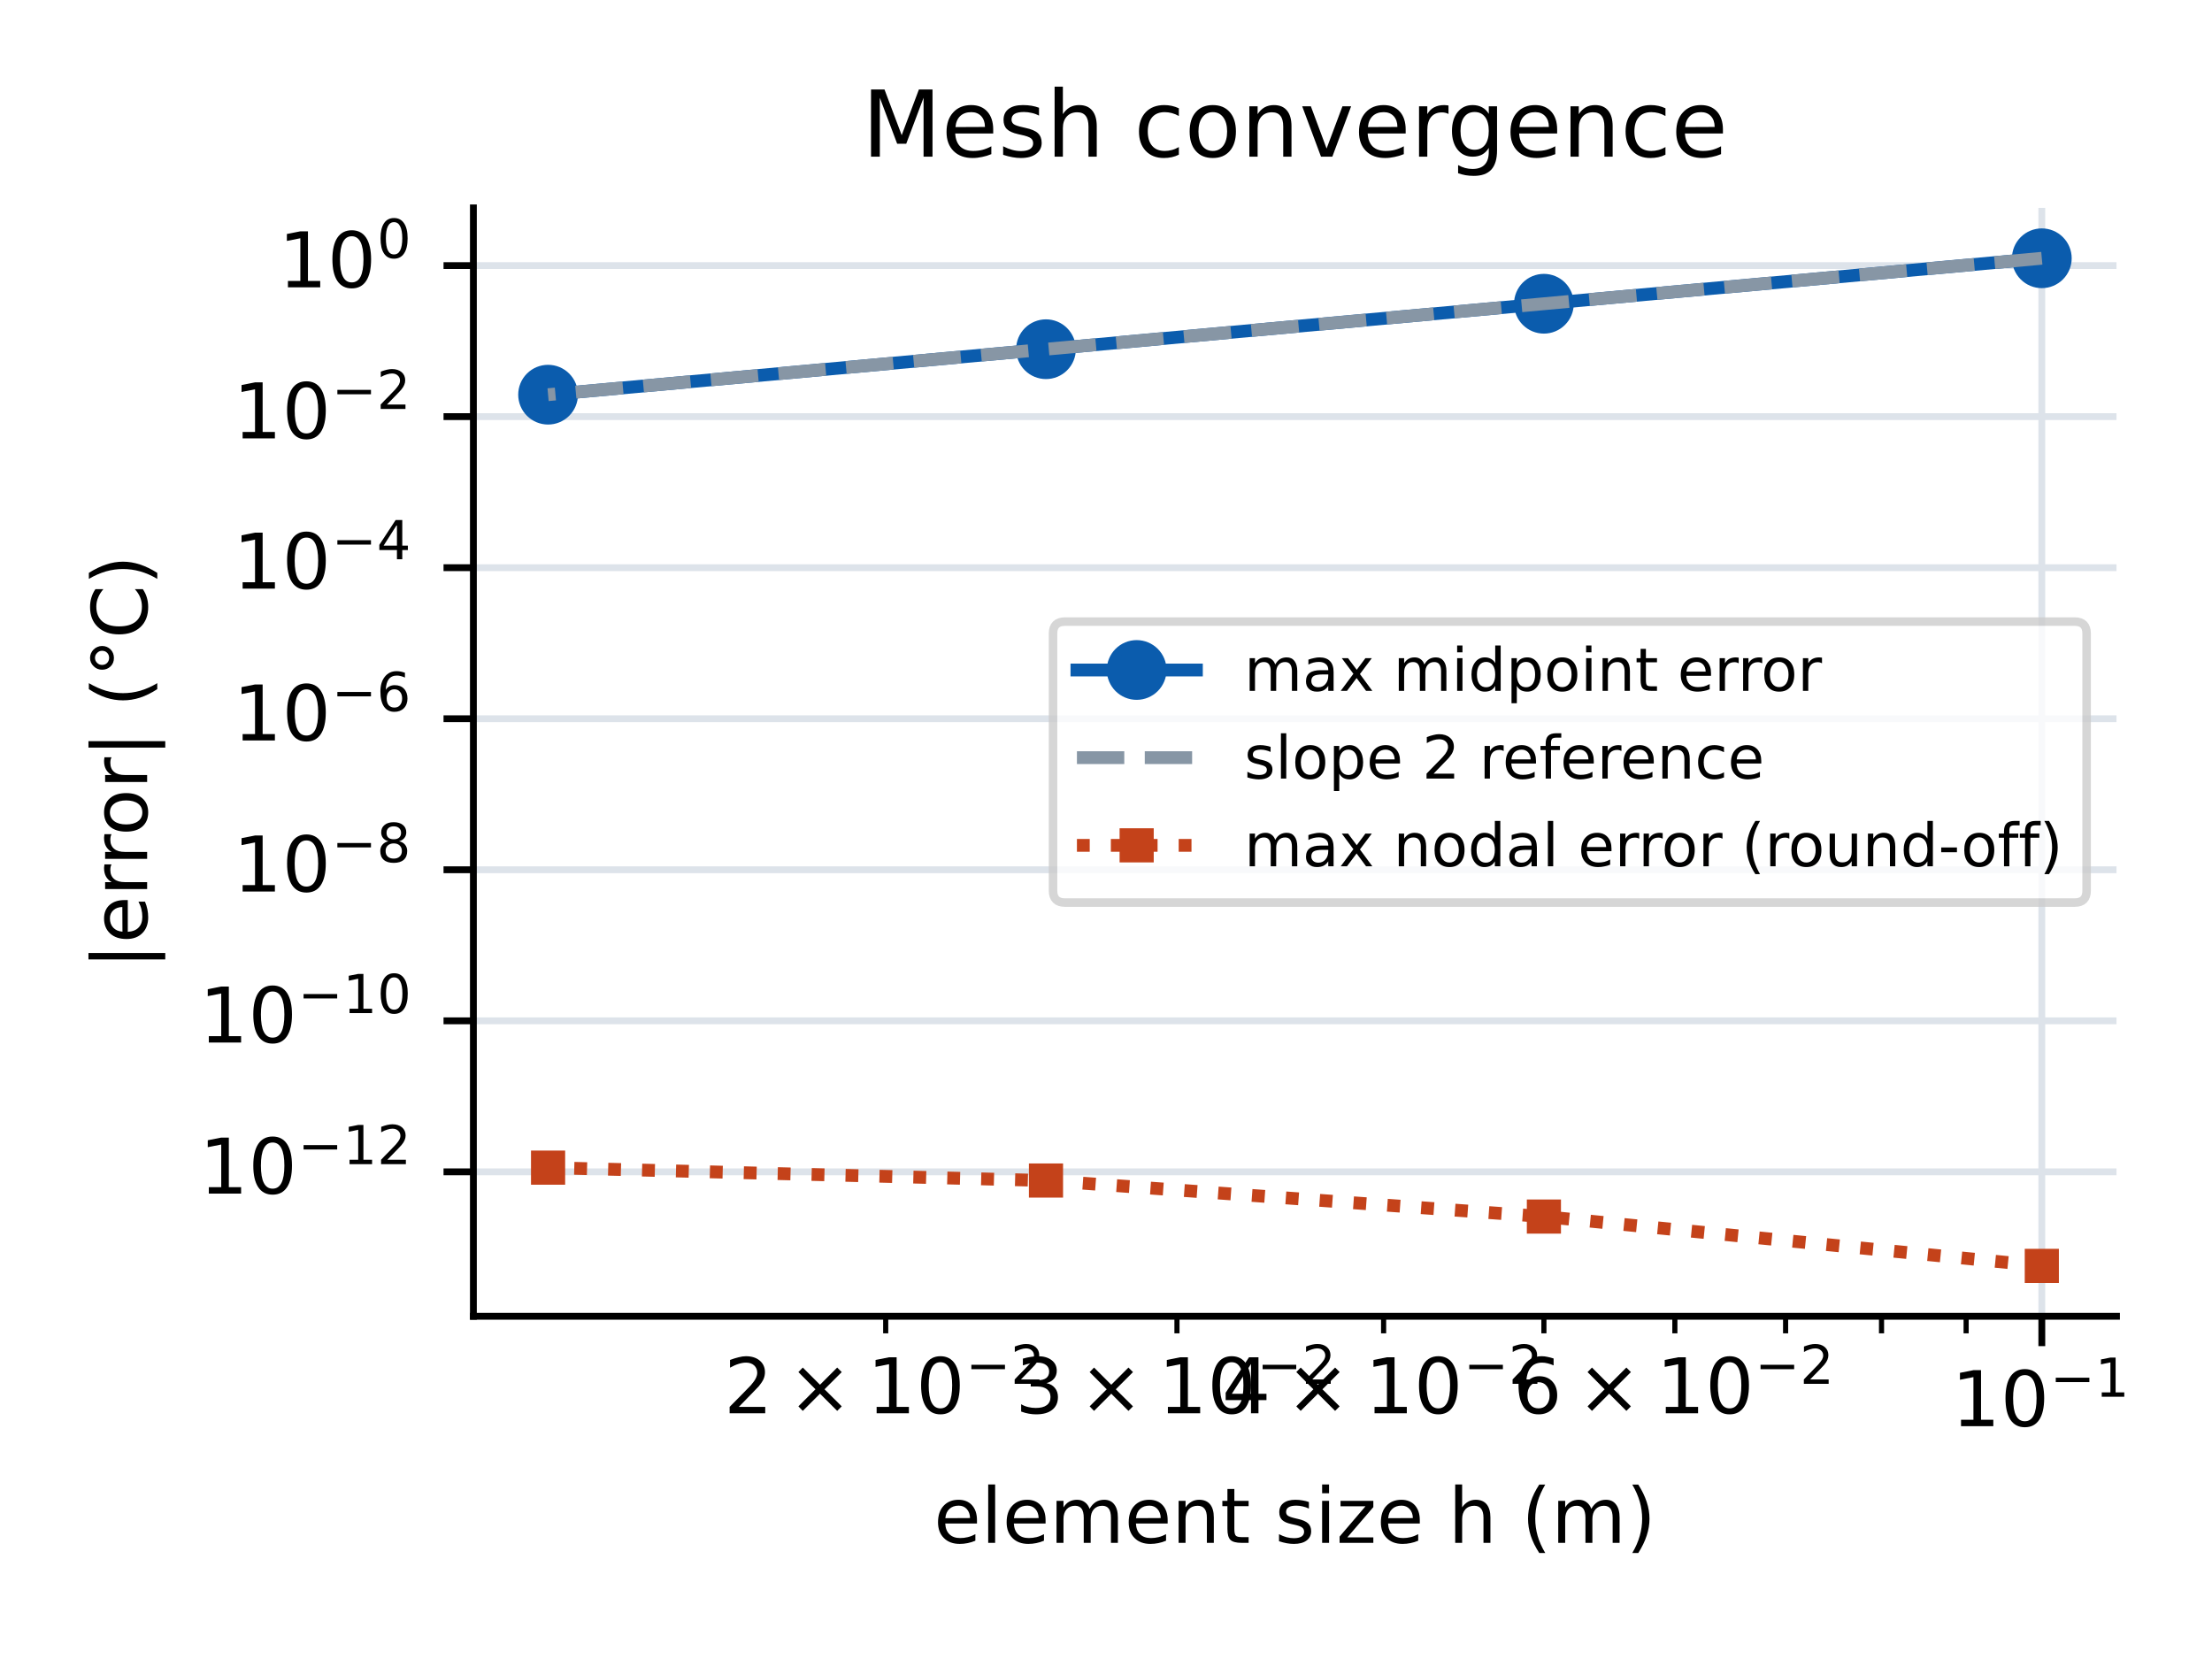
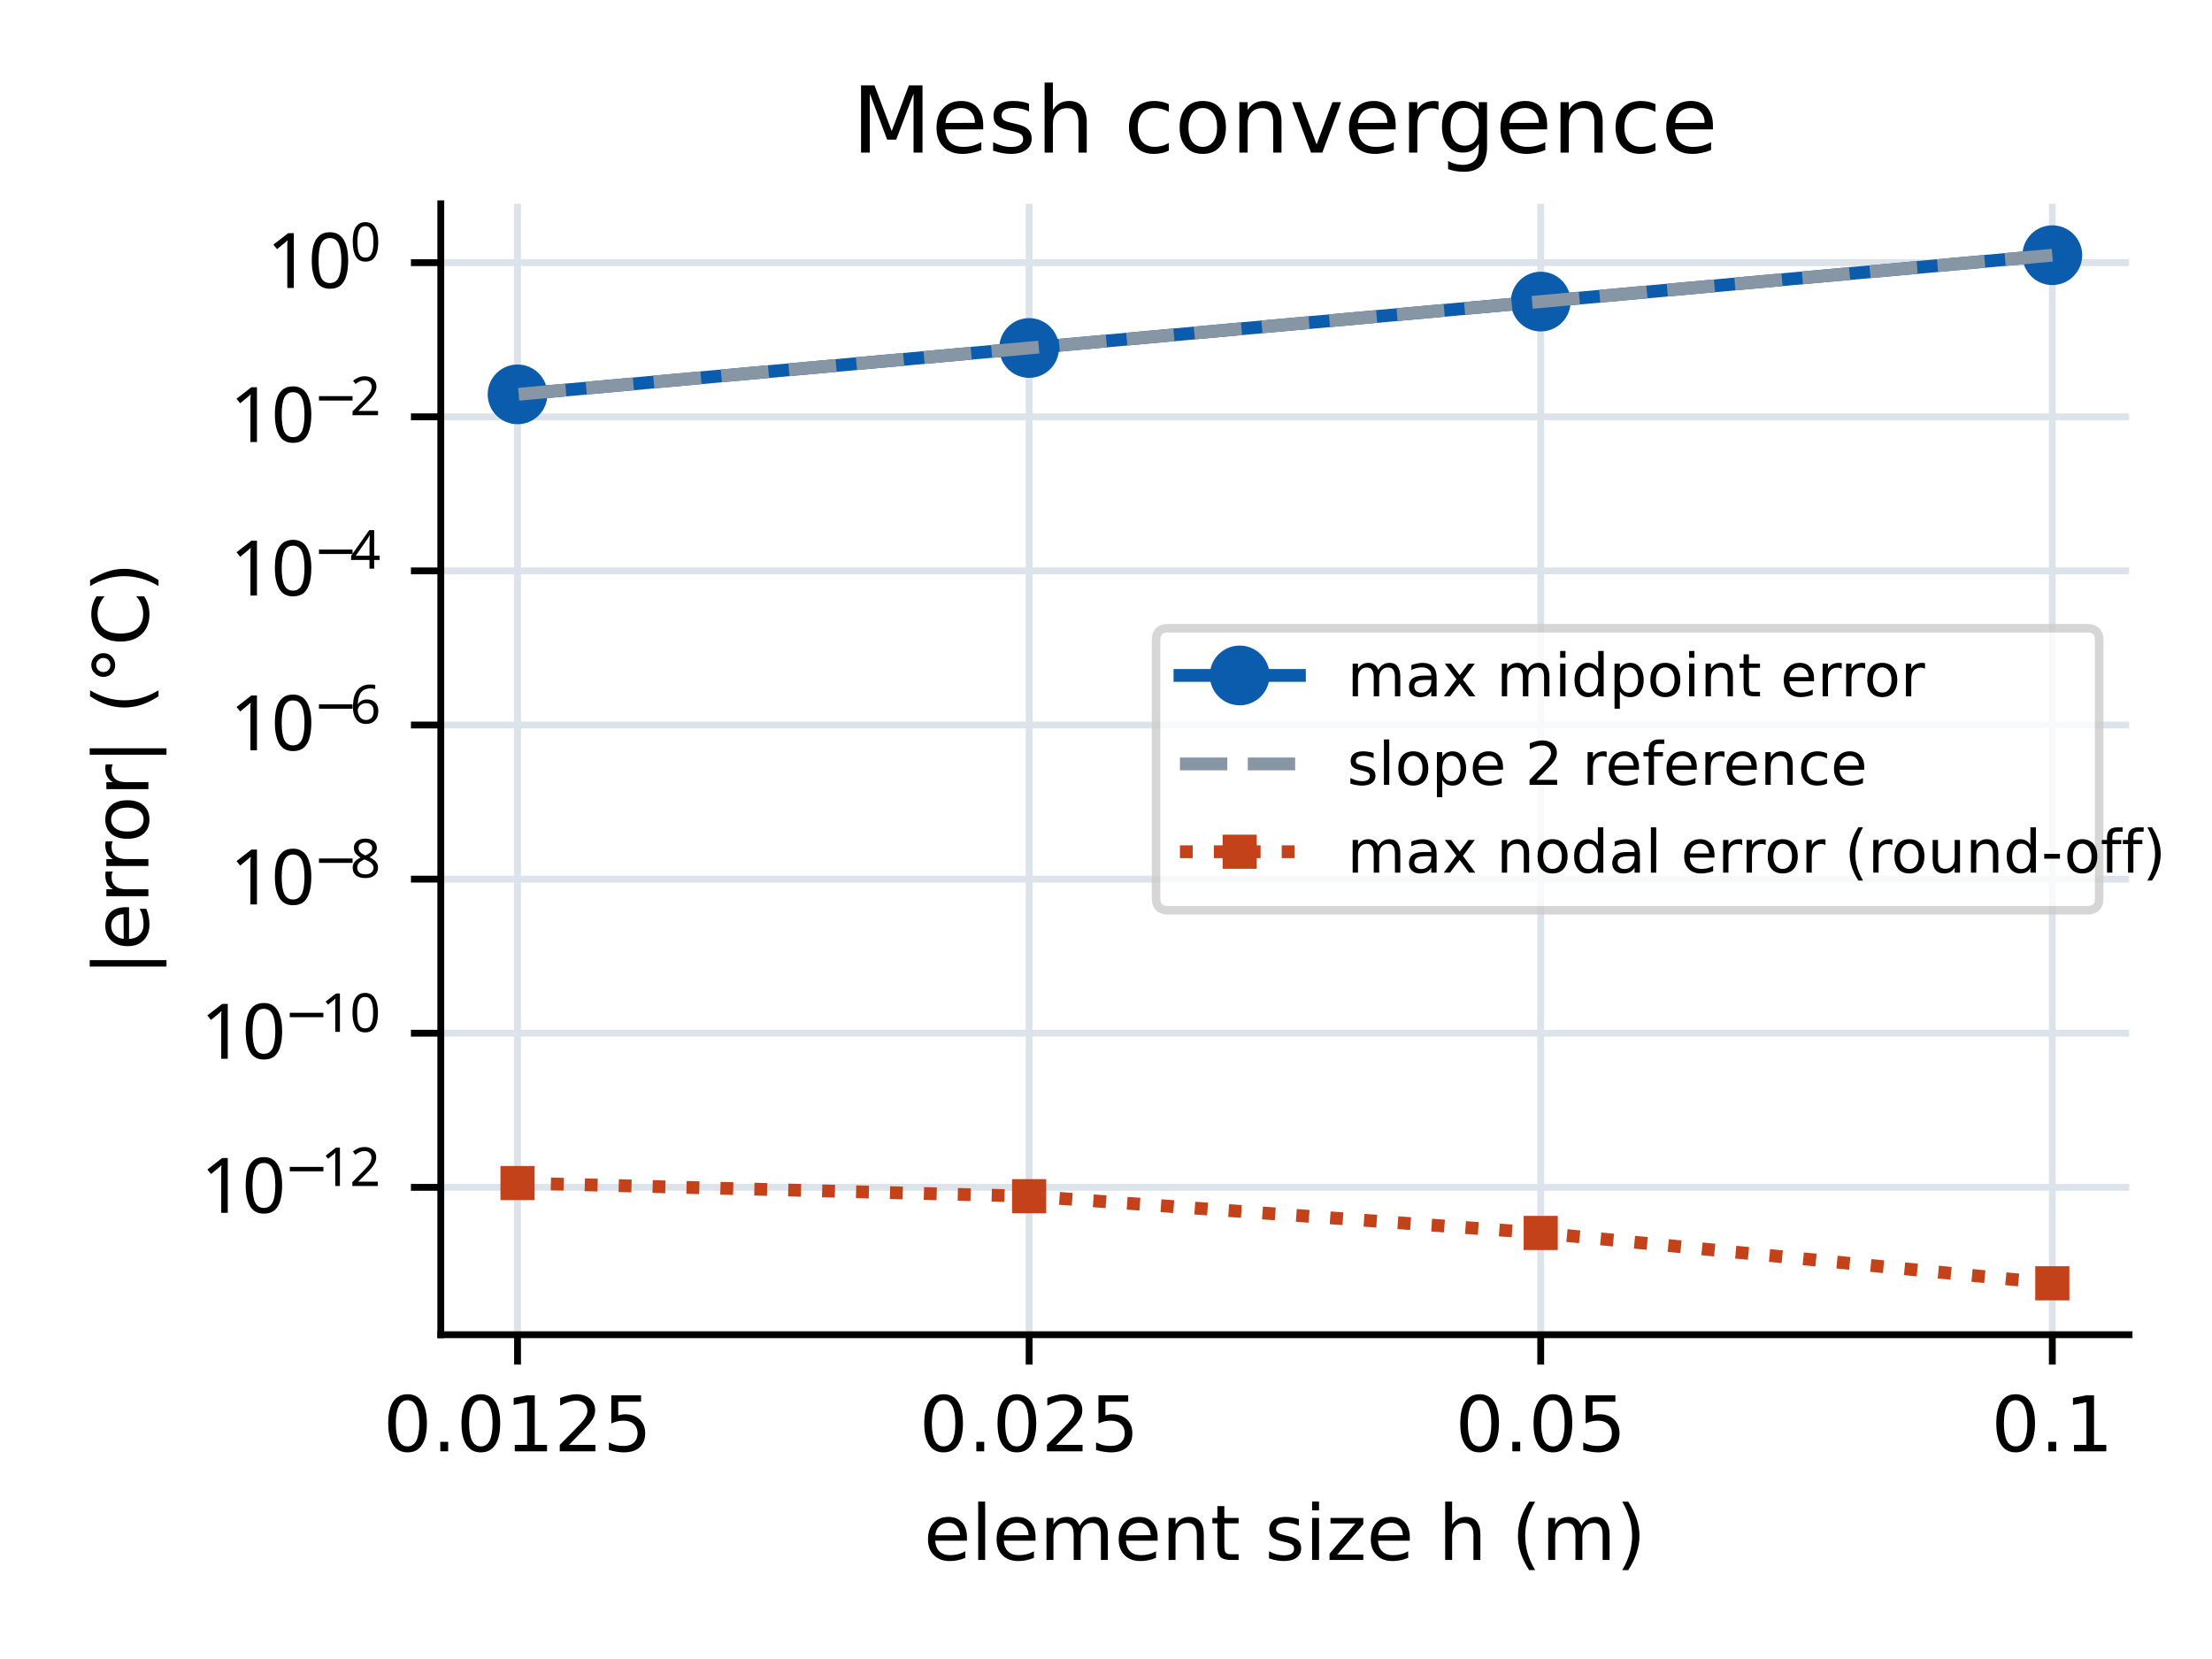
<svg xmlns="http://www.w3.org/2000/svg" xmlns:xlink="http://www.w3.org/1999/xlink" width="259.2pt" height="194.4pt" viewBox="0 0 259.2 194.4" version="1.1">
  <defs>
    <style type="text/css">*{stroke-linejoin: round; stroke-linecap: butt}</style>
  </defs>
  <g id="figure_1">
    <g id="patch_1">
      <path d="M 0 194.4  L 259.2 194.4  L 259.2 0  L 0 0  z " style="fill: #ffffff" />
    </g>
    <g id="axes_1">
      <g id="patch_2">
-         <path d="M 55.472 154.24  L 248.009 154.24  L 248.009 24.36  L 55.472 24.36  z " style="fill: #ffffff" />
+         <path d="M 51.653 156.4  L 249.48 156.4  L 249.48 23.88  L 51.653 23.88  z " style="fill: #ffffff" />
      </g>
      <g id="matplotlib.axis_1">
        <g id="xtick_1">
          <g id="line2d_1">
-             <path d="M 239.258 154.24  L 239.258 24.36  " clip-path="url(#p84a71dc682)" style="fill: none; stroke: #dde3ea; stroke-width: 0.8; stroke-linecap: square" />
+             <path d="M 240.488 156.4  L 240.488 23.88  " clip-path="url(#p9ff2c8d407)" style="fill: none; stroke: #dde3ea; stroke-width: 0.8; stroke-linecap: square" />
          </g>
          <g id="line2d_2">
            <defs>
-               <path id="m597543efb2" d="M 0 0  L 0 3.5  " style="stroke: #000000; stroke-width: 0.8" />
+               <path id="mfd0946e879" d="M 0 0  L 0 3.5  " style="stroke: #000000; stroke-width: 0.8" />
            </defs>
            <g>
-               <use xlink:href="#m597543efb2" x="239.258" y="154.24" style="stroke: #000000; stroke-width: 0.8" />
+               <use xlink:href="#mfd0946e879" x="240.488" y="156.4" style="stroke: #000000; stroke-width: 0.8" />
            </g>
          </g>
          <g id="text_1">
-             <g transform="translate(228.6826 168.0786)">
-               <text>
-                 <tspan x="0" y="-0.961" style="font-size: 9px; font-family: 'DejaVu Sans'">1</tspan>
-                 <tspan x="5.726" y="-0.961" style="font-size: 9px; font-family: 'DejaVu Sans'">0</tspan>
-                 <tspan x="11.538" y="-4.406" style="font-size: 6.3px; font-family: 'DejaVu Sans'">−</tspan>
-                 <tspan x="16.817" y="-4.406" style="font-size: 6.3px; font-family: 'DejaVu Sans'">1</tspan>
-               </text>
-             </g>
+             <text style="font-size: 9px; font-family: 'Segoe UI', 'DejaVu Sans'; text-anchor: middle" x="240.488" y="170.063" transform="rotate(-0 240.4879 170.0628)">0.1</text>
          </g>
        </g>
        <g id="xtick_2">
          <g id="line2d_3">
-             <defs>
-               <path id="m06ce0b3e14" d="M 0 0  L 0 2  " style="stroke: #000000; stroke-width: 0.6" />
-             </defs>
-             <g>
-               <use xlink:href="#m06ce0b3e14" x="103.785" y="154.24" style="stroke: #000000; stroke-width: 0.6" />
+             <path d="M 180.54 156.4  L 180.54 23.88  " clip-path="url(#p9ff2c8d407)" style="fill: none; stroke: #dde3ea; stroke-width: 0.8; stroke-linecap: square" />
+           </g>
+           <g id="line2d_4">
+             <g>
+               <use xlink:href="#mfd0946e879" x="180.54" y="156.4" style="stroke: #000000; stroke-width: 0.8" />
            </g>
          </g>
          <g id="text_2">
-             <g transform="translate(84.84018 166.4786)">
-               <text>
-                 <tspan x="0" y="-0.873" style="font-size: 9px; font-family: 'DejaVu Sans'">2</tspan>
-                 <tspan x="7.479" y="-0.873" style="font-size: 9px; font-family: 'DejaVu Sans'">×</tspan>
-                 <tspan x="16.774" y="-0.873" style="font-size: 9px; font-family: 'DejaVu Sans'">1</tspan>
-                 <tspan x="22.5" y="-0.873" style="font-size: 9px; font-family: 'DejaVu Sans'">0</tspan>
-                 <tspan x="28.312" y="-4.319" style="font-size: 6.3px; font-family: 'DejaVu Sans'">−</tspan>
-                 <tspan x="33.591" y="-4.319" style="font-size: 6.3px; font-family: 'DejaVu Sans'">2</tspan>
-               </text>
-             </g>
+             <text style="font-size: 9px; font-family: 'Segoe UI', 'DejaVu Sans'; text-anchor: middle" x="180.54" y="170.063" transform="rotate(-0 180.5403 170.0628)">0.05</text>
          </g>
        </g>
        <g id="xtick_3">
-           <g id="line2d_4">
-             <g>
-               <use xlink:href="#m06ce0b3e14" x="137.915" y="154.24" style="stroke: #000000; stroke-width: 0.6" />
+           <g id="line2d_5">
+             <path d="M 120.593 156.4  L 120.593 23.88  " clip-path="url(#p9ff2c8d407)" style="fill: none; stroke: #dde3ea; stroke-width: 0.8; stroke-linecap: square" />
+           </g>
+           <g id="line2d_6">
+             <g>
+               <use xlink:href="#mfd0946e879" x="120.593" y="156.4" style="stroke: #000000; stroke-width: 0.8" />
            </g>
          </g>
          <g id="text_3">
-             <g transform="translate(118.9697 166.4786)">
-               <text>
-                 <tspan x="0" y="-0.873" style="font-size: 9px; font-family: 'DejaVu Sans'">3</tspan>
-                 <tspan x="7.479" y="-0.873" style="font-size: 9px; font-family: 'DejaVu Sans'">×</tspan>
-                 <tspan x="16.774" y="-0.873" style="font-size: 9px; font-family: 'DejaVu Sans'">1</tspan>
-                 <tspan x="22.5" y="-0.873" style="font-size: 9px; font-family: 'DejaVu Sans'">0</tspan>
-                 <tspan x="28.312" y="-4.319" style="font-size: 6.3px; font-family: 'DejaVu Sans'">−</tspan>
-                 <tspan x="33.591" y="-4.319" style="font-size: 6.3px; font-family: 'DejaVu Sans'">2</tspan>
-               </text>
-             </g>
+             <text style="font-size: 9px; font-family: 'Segoe UI', 'DejaVu Sans'; text-anchor: middle" x="120.593" y="170.063" transform="rotate(-0 120.5927 170.0628)">0.025</text>
          </g>
        </g>
        <g id="xtick_4">
-           <g id="line2d_5">
-             <g>
-               <use xlink:href="#m06ce0b3e14" x="162.13" y="154.24" style="stroke: #000000; stroke-width: 0.6" />
+           <g id="line2d_7">
+             <path d="M 60.645 156.4  L 60.645 23.88  " clip-path="url(#p9ff2c8d407)" style="fill: none; stroke: #dde3ea; stroke-width: 0.8; stroke-linecap: square" />
+           </g>
+           <g id="line2d_8">
+             <g>
+               <use xlink:href="#mfd0946e879" x="60.645" y="156.4" style="stroke: #000000; stroke-width: 0.8" />
            </g>
          </g>
          <g id="text_4">
-             <g transform="translate(143.185 166.4786)">
-               <text>
-                 <tspan x="0" y="-0.873" style="font-size: 9px; font-family: 'DejaVu Sans'">4</tspan>
-                 <tspan x="7.479" y="-0.873" style="font-size: 9px; font-family: 'DejaVu Sans'">×</tspan>
-                 <tspan x="16.774" y="-0.873" style="font-size: 9px; font-family: 'DejaVu Sans'">1</tspan>
-                 <tspan x="22.5" y="-0.873" style="font-size: 9px; font-family: 'DejaVu Sans'">0</tspan>
-                 <tspan x="28.312" y="-4.319" style="font-size: 6.3px; font-family: 'DejaVu Sans'">−</tspan>
-                 <tspan x="33.591" y="-4.319" style="font-size: 6.3px; font-family: 'DejaVu Sans'">2</tspan>
-               </text>
-             </g>
-           </g>
-         </g>
-         <g id="xtick_5">
-           <g id="line2d_6">
-             <g>
-               <use xlink:href="#m06ce0b3e14" x="180.913" y="154.24" style="stroke: #000000; stroke-width: 0.6" />
-             </g>
-           </g>
-         </g>
-         <g id="xtick_6">
-           <g id="line2d_7">
-             <g>
-               <use xlink:href="#m06ce0b3e14" x="196.259" y="154.24" style="stroke: #000000; stroke-width: 0.6" />
-             </g>
-           </g>
-           <g id="text_5">
-             <g transform="translate(177.3145 166.4786)">
-               <text>
-                 <tspan x="0" y="-0.873" style="font-size: 9px; font-family: 'DejaVu Sans'">6</tspan>
-                 <tspan x="7.479" y="-0.873" style="font-size: 9px; font-family: 'DejaVu Sans'">×</tspan>
-                 <tspan x="16.774" y="-0.873" style="font-size: 9px; font-family: 'DejaVu Sans'">1</tspan>
-                 <tspan x="22.5" y="-0.873" style="font-size: 9px; font-family: 'DejaVu Sans'">0</tspan>
-                 <tspan x="28.312" y="-4.319" style="font-size: 6.3px; font-family: 'DejaVu Sans'">−</tspan>
-                 <tspan x="33.591" y="-4.319" style="font-size: 6.3px; font-family: 'DejaVu Sans'">2</tspan>
-               </text>
-             </g>
-           </g>
-         </g>
-         <g id="xtick_7">
-           <g id="line2d_8">
-             <g>
-               <use xlink:href="#m06ce0b3e14" x="209.235" y="154.24" style="stroke: #000000; stroke-width: 0.6" />
-             </g>
-           </g>
-         </g>
-         <g id="xtick_8">
-           <g id="line2d_9">
-             <g>
-               <use xlink:href="#m06ce0b3e14" x="220.475" y="154.24" style="stroke: #000000; stroke-width: 0.6" />
-             </g>
-           </g>
-         </g>
-         <g id="xtick_9">
-           <g id="line2d_10">
-             <g>
-               <use xlink:href="#m06ce0b3e14" x="230.389" y="154.24" style="stroke: #000000; stroke-width: 0.6" />
-             </g>
-           </g>
-         </g>
-         <g id="text_6">
-           <text style="font-size: 9px; font-family: 'DejaVu Sans', 'Bitstream Vera Sans', 'Computer Modern Sans Serif', 'Lucida Grande', 'Verdana', 'Geneva', 'Lucid', 'Arial', 'Helvetica', 'Avant Garde', sans-serif; text-anchor: middle" x="151.74" y="180.789" transform="rotate(-0 151.7404 180.7889)">element size h (m)</text>
+             <text style="font-size: 9px; font-family: 'Segoe UI', 'DejaVu Sans'; text-anchor: middle" x="60.645" y="170.063" transform="rotate(-0 60.64507 170.0628)">0.0125</text>
+           </g>
+         </g>
+         <g id="text_5">
+           <text style="font-size: 9px; font-family: 'Segoe UI', 'DejaVu Sans'; text-anchor: middle" x="150.566" y="182.796" transform="rotate(-0 150.5665 182.7956)">element size h (m)</text>
        </g>
      </g>
      <g id="matplotlib.axis_2">
        <g id="ytick_1">
+           <g id="line2d_9">
+             <path d="M 51.653 139.132  L 249.48 139.132  " clip-path="url(#p9ff2c8d407)" style="fill: none; stroke: #dde3ea; stroke-width: 0.8; stroke-linecap: square" />
+           </g>
+           <g id="line2d_10">
+             <defs>
+               <path id="m1fc85851db" d="M 0 0  L -3.5 0  " style="stroke: #000000; stroke-width: 0.8" />
+             </defs>
+             <g>
+               <use xlink:href="#m1fc85851db" x="51.653" y="139.132" style="stroke: #000000; stroke-width: 0.8" />
+             </g>
+           </g>
+           <g id="text_6">
+             <g transform="translate(23.50294 142.4632)">
+               <text>
+                 <tspan x="0" y="-0.344" style="font-size: 9px; font-family: 'Segoe UI'">1</tspan>
+                 <tspan x="4.852" y="-0.344" style="font-size: 9px; font-family: 'Segoe UI'">0</tspan>
+                 <tspan x="9.782" y="-3.494" style="font-size: 6.3px; font-family: 'Segoe UI'">−</tspan>
+                 <tspan x="14.092" y="-3.494" style="font-size: 6.3px; font-family: 'Segoe UI'">1</tspan>
+                 <tspan x="17.488" y="-3.494" style="font-size: 6.3px; font-family: 'Segoe UI'">2</tspan>
+               </text>
+             </g>
+           </g>
+         </g>
+         <g id="ytick_2">
          <g id="line2d_11">
-             <path d="M 55.472 137.316  L 248.009 137.316  " clip-path="url(#p84a71dc682)" style="fill: none; stroke: #dde3ea; stroke-width: 0.8; stroke-linecap: square" />
+             <path d="M 51.653 121.073  L 249.48 121.073  " clip-path="url(#p9ff2c8d407)" style="fill: none; stroke: #dde3ea; stroke-width: 0.8; stroke-linecap: square" />
          </g>
          <g id="line2d_12">
-             <defs>
-               <path id="m8e0aaba365" d="M 0 0  L -3.5 0  " style="stroke: #000000; stroke-width: 0.8" />
-             </defs>
-             <g>
-               <use xlink:href="#m8e0aaba365" x="55.472" y="137.316" style="stroke: #000000; stroke-width: 0.8" />
+             <g>
+               <use xlink:href="#m1fc85851db" x="51.653" y="121.073" style="stroke: #000000; stroke-width: 0.8" />
            </g>
          </g>
          <g id="text_7">
-             <g transform="translate(23.36151 140.7351)">
-               <text>
-                 <tspan x="0" y="-0.873" style="font-size: 9px; font-family: 'DejaVu Sans'">1</tspan>
-                 <tspan x="5.726" y="-0.873" style="font-size: 9px; font-family: 'DejaVu Sans'">0</tspan>
-                 <tspan x="11.538" y="-4.319" style="font-size: 6.3px; font-family: 'DejaVu Sans'">−</tspan>
-                 <tspan x="16.817" y="-4.319" style="font-size: 6.3px; font-family: 'DejaVu Sans'">1</tspan>
-                 <tspan x="20.825" y="-4.319" style="font-size: 6.3px; font-family: 'DejaVu Sans'">2</tspan>
-               </text>
-             </g>
-           </g>
-         </g>
-         <g id="ytick_2">
+             <g transform="translate(23.50294 124.4044)">
+               <text>
+                 <tspan x="0" y="-0.344" style="font-size: 9px; font-family: 'Segoe UI'">1</tspan>
+                 <tspan x="4.852" y="-0.344" style="font-size: 9px; font-family: 'Segoe UI'">0</tspan>
+                 <tspan x="9.782" y="-3.494" style="font-size: 6.3px; font-family: 'Segoe UI'">−</tspan>
+                 <tspan x="14.092" y="-3.494" style="font-size: 6.3px; font-family: 'Segoe UI'">1</tspan>
+                 <tspan x="17.488" y="-3.494" style="font-size: 6.3px; font-family: 'Segoe UI'">0</tspan>
+               </text>
+             </g>
+           </g>
+         </g>
+         <g id="ytick_3">
          <g id="line2d_13">
-             <path d="M 55.472 119.617  L 248.009 119.617  " clip-path="url(#p84a71dc682)" style="fill: none; stroke: #dde3ea; stroke-width: 0.8; stroke-linecap: square" />
+             <path d="M 51.653 103.014  L 249.48 103.014  " clip-path="url(#p9ff2c8d407)" style="fill: none; stroke: #dde3ea; stroke-width: 0.8; stroke-linecap: square" />
          </g>
          <g id="line2d_14">
            <g>
-               <use xlink:href="#m8e0aaba365" x="55.472" y="119.617" style="stroke: #000000; stroke-width: 0.8" />
+               <use xlink:href="#m1fc85851db" x="51.653" y="103.014" style="stroke: #000000; stroke-width: 0.8" />
            </g>
          </g>
          <g id="text_8">
-             <g transform="translate(23.36151 123.036)">
-               <text>
-                 <tspan x="0" y="-0.873" style="font-size: 9px; font-family: 'DejaVu Sans'">1</tspan>
-                 <tspan x="5.726" y="-0.873" style="font-size: 9px; font-family: 'DejaVu Sans'">0</tspan>
-                 <tspan x="11.538" y="-4.319" style="font-size: 6.3px; font-family: 'DejaVu Sans'">−</tspan>
-                 <tspan x="16.817" y="-4.319" style="font-size: 6.3px; font-family: 'DejaVu Sans'">1</tspan>
-                 <tspan x="20.825" y="-4.319" style="font-size: 6.3px; font-family: 'DejaVu Sans'">0</tspan>
-               </text>
-             </g>
-           </g>
-         </g>
-         <g id="ytick_3">
+             <g transform="translate(26.92294 106.3455)">
+               <text>
+                 <tspan x="0" y="-0.366" style="font-size: 9px; font-family: 'Segoe UI'">1</tspan>
+                 <tspan x="4.852" y="-0.366" style="font-size: 9px; font-family: 'Segoe UI'">0</tspan>
+                 <tspan x="9.782" y="-3.516" style="font-size: 6.3px; font-family: 'Segoe UI'">−</tspan>
+                 <tspan x="14.092" y="-3.516" style="font-size: 6.3px; font-family: 'Segoe UI'">8</tspan>
+               </text>
+             </g>
+           </g>
+         </g>
+         <g id="ytick_4">
          <g id="line2d_15">
-             <path d="M 55.472 101.918  L 248.009 101.918  " clip-path="url(#p84a71dc682)" style="fill: none; stroke: #dde3ea; stroke-width: 0.8; stroke-linecap: square" />
+             <path d="M 51.653 84.955  L 249.48 84.955  " clip-path="url(#p9ff2c8d407)" style="fill: none; stroke: #dde3ea; stroke-width: 0.8; stroke-linecap: square" />
          </g>
          <g id="line2d_16">
            <g>
-               <use xlink:href="#m8e0aaba365" x="55.472" y="101.918" style="stroke: #000000; stroke-width: 0.8" />
+               <use xlink:href="#m1fc85851db" x="51.653" y="84.955" style="stroke: #000000; stroke-width: 0.8" />
            </g>
          </g>
          <g id="text_9">
-             <g transform="translate(27.32151 105.3369)">
-               <text>
-                 <tspan x="0" y="-0.873" style="font-size: 9px; font-family: 'DejaVu Sans'">1</tspan>
-                 <tspan x="5.726" y="-0.873" style="font-size: 9px; font-family: 'DejaVu Sans'">0</tspan>
-                 <tspan x="11.538" y="-4.319" style="font-size: 6.3px; font-family: 'DejaVu Sans'">−</tspan>
-                 <tspan x="16.817" y="-4.319" style="font-size: 6.3px; font-family: 'DejaVu Sans'">8</tspan>
-               </text>
-             </g>
-           </g>
-         </g>
-         <g id="ytick_4">
+             <g transform="translate(26.92294 88.28666)">
+               <text>
+                 <tspan x="0" y="-0.366" style="font-size: 9px; font-family: 'Segoe UI'">1</tspan>
+                 <tspan x="4.852" y="-0.366" style="font-size: 9px; font-family: 'Segoe UI'">0</tspan>
+                 <tspan x="9.782" y="-3.516" style="font-size: 6.3px; font-family: 'Segoe UI'">−</tspan>
+                 <tspan x="14.092" y="-3.516" style="font-size: 6.3px; font-family: 'Segoe UI'">6</tspan>
+               </text>
+             </g>
+           </g>
+         </g>
+         <g id="ytick_5">
          <g id="line2d_17">
-             <path d="M 55.472 84.219  L 248.009 84.219  " clip-path="url(#p84a71dc682)" style="fill: none; stroke: #dde3ea; stroke-width: 0.8; stroke-linecap: square" />
+             <path d="M 51.653 66.896  L 249.48 66.896  " clip-path="url(#p9ff2c8d407)" style="fill: none; stroke: #dde3ea; stroke-width: 0.8; stroke-linecap: square" />
          </g>
          <g id="line2d_18">
            <g>
-               <use xlink:href="#m8e0aaba365" x="55.472" y="84.219" style="stroke: #000000; stroke-width: 0.8" />
+               <use xlink:href="#m1fc85851db" x="51.653" y="66.896" style="stroke: #000000; stroke-width: 0.8" />
            </g>
          </g>
          <g id="text_10">
-             <g transform="translate(27.32151 87.63784)">
-               <text>
-                 <tspan x="0" y="-0.873" style="font-size: 9px; font-family: 'DejaVu Sans'">1</tspan>
-                 <tspan x="5.726" y="-0.873" style="font-size: 9px; font-family: 'DejaVu Sans'">0</tspan>
-                 <tspan x="11.538" y="-4.319" style="font-size: 6.3px; font-family: 'DejaVu Sans'">−</tspan>
-                 <tspan x="16.817" y="-4.319" style="font-size: 6.3px; font-family: 'DejaVu Sans'">6</tspan>
-               </text>
-             </g>
-           </g>
-         </g>
-         <g id="ytick_5">
+             <g transform="translate(26.92294 70.2278)">
+               <text>
+                 <tspan x="0" y="-0.442" style="font-size: 9px; font-family: 'Segoe UI'">1</tspan>
+                 <tspan x="4.852" y="-0.442" style="font-size: 9px; font-family: 'Segoe UI'">0</tspan>
+                 <tspan x="9.782" y="-3.592" style="font-size: 6.3px; font-family: 'Segoe UI'">−</tspan>
+                 <tspan x="14.092" y="-3.592" style="font-size: 6.3px; font-family: 'Segoe UI'">4</tspan>
+               </text>
+             </g>
+           </g>
+         </g>
+         <g id="ytick_6">
          <g id="line2d_19">
-             <path d="M 55.472 66.519  L 248.009 66.519  " clip-path="url(#p84a71dc682)" style="fill: none; stroke: #dde3ea; stroke-width: 0.8; stroke-linecap: square" />
+             <path d="M 51.653 48.838  L 249.48 48.838  " clip-path="url(#p9ff2c8d407)" style="fill: none; stroke: #dde3ea; stroke-width: 0.8; stroke-linecap: square" />
          </g>
          <g id="line2d_20">
            <g>
-               <use xlink:href="#m8e0aaba365" x="55.472" y="66.519" style="stroke: #000000; stroke-width: 0.8" />
+               <use xlink:href="#m1fc85851db" x="51.653" y="48.838" style="stroke: #000000; stroke-width: 0.8" />
            </g>
          </g>
          <g id="text_11">
-             <g transform="translate(27.32151 69.93874)">
-               <text>
-                 <tspan x="0" y="-0.961" style="font-size: 9px; font-family: 'DejaVu Sans'">1</tspan>
-                 <tspan x="5.726" y="-0.961" style="font-size: 9px; font-family: 'DejaVu Sans'">0</tspan>
-                 <tspan x="11.538" y="-4.406" style="font-size: 6.3px; font-family: 'DejaVu Sans'">−</tspan>
-                 <tspan x="16.817" y="-4.406" style="font-size: 6.3px; font-family: 'DejaVu Sans'">4</tspan>
-               </text>
-             </g>
-           </g>
-         </g>
-         <g id="ytick_6">
+             <g transform="translate(26.92294 52.16894)">
+               <text>
+                 <tspan x="0" y="-0.366" style="font-size: 9px; font-family: 'Segoe UI'">1</tspan>
+                 <tspan x="4.852" y="-0.366" style="font-size: 9px; font-family: 'Segoe UI'">0</tspan>
+                 <tspan x="9.782" y="-3.516" style="font-size: 6.3px; font-family: 'Segoe UI'">−</tspan>
+                 <tspan x="14.092" y="-3.516" style="font-size: 6.3px; font-family: 'Segoe UI'">2</tspan>
+               </text>
+             </g>
+           </g>
+         </g>
+         <g id="ytick_7">
          <g id="line2d_21">
-             <path d="M 55.472 48.82  L 248.009 48.82  " clip-path="url(#p84a71dc682)" style="fill: none; stroke: #dde3ea; stroke-width: 0.8; stroke-linecap: square" />
+             <path d="M 51.653 30.779  L 249.48 30.779  " clip-path="url(#p9ff2c8d407)" style="fill: none; stroke: #dde3ea; stroke-width: 0.8; stroke-linecap: square" />
          </g>
          <g id="line2d_22">
            <g>
-               <use xlink:href="#m8e0aaba365" x="55.472" y="48.82" style="stroke: #000000; stroke-width: 0.8" />
+               <use xlink:href="#m1fc85851db" x="51.653" y="30.779" style="stroke: #000000; stroke-width: 0.8" />
            </g>
          </g>
          <g id="text_12">
-             <g transform="translate(27.32151 52.23964)">
-               <text>
-                 <tspan x="0" y="-0.873" style="font-size: 9px; font-family: 'DejaVu Sans'">1</tspan>
-                 <tspan x="5.726" y="-0.873" style="font-size: 9px; font-family: 'DejaVu Sans'">0</tspan>
-                 <tspan x="11.538" y="-4.319" style="font-size: 6.3px; font-family: 'DejaVu Sans'">−</tspan>
-                 <tspan x="16.817" y="-4.319" style="font-size: 6.3px; font-family: 'DejaVu Sans'">2</tspan>
-               </text>
-             </g>
-           </g>
-         </g>
-         <g id="ytick_7">
-           <g id="line2d_23">
-             <path d="M 55.472 31.121  L 248.009 31.121  " clip-path="url(#p84a71dc682)" style="fill: none; stroke: #dde3ea; stroke-width: 0.8; stroke-linecap: square" />
-           </g>
-           <g id="line2d_24">
-             <g>
-               <use xlink:href="#m8e0aaba365" x="55.472" y="31.121" style="stroke: #000000; stroke-width: 0.8" />
-             </g>
-           </g>
-           <g id="text_13">
-             <g transform="translate(32.63151 34.54054)">
-               <text>
-                 <tspan x="0" y="-0.873" style="font-size: 9px; font-family: 'DejaVu Sans'">1</tspan>
-                 <tspan x="5.726" y="-0.873" style="font-size: 9px; font-family: 'DejaVu Sans'">0</tspan>
-                 <tspan x="11.538" y="-4.319" style="font-size: 6.3px; font-family: 'DejaVu Sans'">0</tspan>
-               </text>
-             </g>
-           </g>
-         </g>
-         <g id="text_14">
-           <text style="font-size: 9px; font-family: 'DejaVu Sans', 'Bitstream Vera Sans', 'Computer Modern Sans Serif', 'Lucida Grande', 'Verdana', 'Geneva', 'Lucid', 'Arial', 'Helvetica', 'Avant Garde', sans-serif; text-anchor: middle" x="17.239" y="89.3" transform="rotate(-90 17.23948 89.3)">|error| (°C)</text>
-         </g>
+             <g transform="translate(31.24294 34.11008)">
+               <text>
+                 <tspan x="0" y="-0.366" style="font-size: 9px; font-family: 'Segoe UI'">1</tspan>
+                 <tspan x="4.852" y="-0.366" style="font-size: 9px; font-family: 'Segoe UI'">0</tspan>
+                 <tspan x="9.782" y="-3.516" style="font-size: 6.3px; font-family: 'Segoe UI'">0</tspan>
+               </text>
+             </g>
+           </g>
+         </g>
+         <g id="text_13">
+           <text style="font-size: 9px; font-family: 'Segoe UI', 'DejaVu Sans'; text-anchor: middle" x="17.385" y="90.14" transform="rotate(-90 17.38512 90.14)">|error| (°C)</text>
+         </g>
+       </g>
+       <g id="line2d_23">
+         <path d="M 240.488 29.904  L 180.54 35.34  L 120.593 40.776  L 60.645 46.212  " clip-path="url(#p9ff2c8d407)" style="fill: none; stroke: #0b5cad; stroke-width: 1.5; stroke-linecap: square" />
+         <defs>
+           <path id="m66deb49a2d" d="M 0 3  C 0.796 3 1.559 2.684 2.121 2.121  C 2.684 1.559 3 0.796 3 0  C 3 -0.796 2.684 -1.559 2.121 -2.121  C 1.559 -2.684 0.796 -3 0 -3  C -0.796 -3 -1.559 -2.684 -2.121 -2.121  C -2.684 -1.559 -3 -0.796 -3 0  C -3 0.796 -2.684 1.559 -2.121 2.121  C -1.559 2.684 -0.796 3 0 3  z " style="stroke: #0b5cad" />
+         </defs>
+         <g clip-path="url(#p9ff2c8d407)">
+           <use xlink:href="#m66deb49a2d" x="240.488" y="29.904" style="fill: #0b5cad; stroke: #0b5cad" />
+           <use xlink:href="#m66deb49a2d" x="180.54" y="35.34" style="fill: #0b5cad; stroke: #0b5cad" />
+           <use xlink:href="#m66deb49a2d" x="120.593" y="40.776" style="fill: #0b5cad; stroke: #0b5cad" />
+           <use xlink:href="#m66deb49a2d" x="60.645" y="46.212" style="fill: #0b5cad; stroke: #0b5cad" />
+         </g>
+       </g>
+       <g id="line2d_24">
+         <path d="M 240.488 29.904  L 180.54 35.34  L 120.593 40.776  L 60.645 46.212  " clip-path="url(#p9ff2c8d407)" style="fill: none; stroke-dasharray: 5.55,2.4; stroke-dashoffset: 0; stroke: #8796a5; stroke-width: 1.5" />
      </g>
      <g id="line2d_25">
-         <path d="M 239.258 30.264  L 180.913 35.592  L 122.568 40.92  L 64.223 46.248  " clip-path="url(#p84a71dc682)" style="fill: none; stroke: #0b5cad; stroke-width: 1.5; stroke-linecap: square" />
+         <path d="M 240.488 150.376  L 180.54 144.478  L 120.593 140.17  L 60.645 138.629  " clip-path="url(#p9ff2c8d407)" style="fill: none; stroke-dasharray: 1.5,2.475; stroke-dashoffset: 0; stroke: #c4421a; stroke-width: 1.5" />
        <defs>
-           <path id="m82cb250dbf" d="M 0 3  C 0.796 3 1.559 2.684 2.121 2.121  C 2.684 1.559 3 0.796 3 0  C 3 -0.796 2.684 -1.559 2.121 -2.121  C 1.559 -2.684 0.796 -3 0 -3  C -0.796 -3 -1.559 -2.684 -2.121 -2.121  C -2.684 -1.559 -3 -0.796 -3 0  C -3 0.796 -2.684 1.559 -2.121 2.121  C -1.559 2.684 -0.796 3 0 3  z " style="stroke: #0b5cad" />
+           <path id="m9e33b90d98" d="M -1.5 1.5  L 1.5 1.5  L 1.5 -1.5  L -1.5 -1.5  z " style="stroke: #c4421a; stroke-linejoin: miter" />
        </defs>
-         <g clip-path="url(#p84a71dc682)">
-           <use xlink:href="#m82cb250dbf" x="239.258" y="30.264" style="fill: #0b5cad; stroke: #0b5cad" />
-           <use xlink:href="#m82cb250dbf" x="180.913" y="35.592" style="fill: #0b5cad; stroke: #0b5cad" />
-           <use xlink:href="#m82cb250dbf" x="122.568" y="40.92" style="fill: #0b5cad; stroke: #0b5cad" />
-           <use xlink:href="#m82cb250dbf" x="64.223" y="46.248" style="fill: #0b5cad; stroke: #0b5cad" />
-         </g>
-       </g>
-       <g id="line2d_26">
-         <path d="M 239.258 30.264  L 180.913 35.592  L 122.568 40.92  L 64.223 46.248  " clip-path="url(#p84a71dc682)" style="fill: none; stroke-dasharray: 5.55,2.4; stroke-dashoffset: 0; stroke: #8796a5; stroke-width: 1.5" />
-       </g>
-       <g id="line2d_27">
-         <path d="M 239.258 148.336  L 180.913 142.556  L 122.568 138.333  L 64.223 136.823  " clip-path="url(#p84a71dc682)" style="fill: none; stroke-dasharray: 1.5,2.475; stroke-dashoffset: 0; stroke: #c4421a; stroke-width: 1.5" />
-         <defs>
-           <path id="mff36f852da" d="M -1.5 1.5  L 1.5 1.5  L 1.5 -1.5  L -1.5 -1.5  z " style="stroke: #c4421a; stroke-linejoin: miter" />
-         </defs>
-         <g clip-path="url(#p84a71dc682)">
-           <use xlink:href="#mff36f852da" x="239.258" y="148.336" style="fill: #c4421a; stroke: #c4421a; stroke-linejoin: miter" />
-           <use xlink:href="#mff36f852da" x="180.913" y="142.556" style="fill: #c4421a; stroke: #c4421a; stroke-linejoin: miter" />
-           <use xlink:href="#mff36f852da" x="122.568" y="138.333" style="fill: #c4421a; stroke: #c4421a; stroke-linejoin: miter" />
-           <use xlink:href="#mff36f852da" x="64.223" y="136.823" style="fill: #c4421a; stroke: #c4421a; stroke-linejoin: miter" />
+         <g clip-path="url(#p9ff2c8d407)">
+           <use xlink:href="#m9e33b90d98" x="240.488" y="150.376" style="fill: #c4421a; stroke: #c4421a; stroke-linejoin: miter" />
+           <use xlink:href="#m9e33b90d98" x="180.54" y="144.478" style="fill: #c4421a; stroke: #c4421a; stroke-linejoin: miter" />
+           <use xlink:href="#m9e33b90d98" x="120.593" y="140.17" style="fill: #c4421a; stroke: #c4421a; stroke-linejoin: miter" />
+           <use xlink:href="#m9e33b90d98" x="60.645" y="138.629" style="fill: #c4421a; stroke: #c4421a; stroke-linejoin: miter" />
        </g>
      </g>
      <g id="patch_3">
-         <path d="M 55.472 154.24  L 55.472 24.36  " style="fill: none; stroke: #000000; stroke-width: 0.8; stroke-linejoin: miter; stroke-linecap: square" />
+         <path d="M 51.653 156.4  L 51.653 23.88  " style="fill: none; stroke: #000000; stroke-width: 0.8; stroke-linejoin: miter; stroke-linecap: square" />
      </g>
      <g id="patch_4">
-         <path d="M 55.472 154.24  L 248.009 154.24  " style="fill: none; stroke: #000000; stroke-width: 0.8; stroke-linejoin: miter; stroke-linecap: square" />
-       </g>
-       <g id="text_15">
-         <text style="font-size: 10.8px; font-family: 'DejaVu Sans', 'Bitstream Vera Sans', 'Computer Modern Sans Serif', 'Lucida Grande', 'Verdana', 'Geneva', 'Lucid', 'Arial', 'Helvetica', 'Avant Garde', sans-serif; text-anchor: middle" x="151.74" y="18.36" transform="rotate(-0 151.7404 18.36)">Mesh convergence</text>
+         <path d="M 51.653 156.4  L 249.48 156.4  " style="fill: none; stroke: #000000; stroke-width: 0.8; stroke-linejoin: miter; stroke-linecap: square" />
+       </g>
+       <g id="text_14">
+         <text style="font-size: 10.8px; font-family: 'Segoe UI', 'DejaVu Sans'; text-anchor: middle" x="150.566" y="17.88" transform="rotate(-0 150.5665 17.88)">Mesh convergence</text>
      </g>
      <g id="legend_1">
        <g id="patch_5">
-           <path d="M 124.793 105.762  L 243.109 105.762  Q 244.509 105.762 244.509 104.362  L 244.509 74.238  Q 244.509 72.838 243.109 72.838  L 124.793 72.838  Q 123.393 72.838 123.393 74.238  L 123.393 104.362  Q 123.393 105.762 124.793 105.762  z " style="fill: #ffffff; opacity: 0.8; stroke: #cccccc; stroke-linejoin: miter" />
+           <path d="M 136.865 106.665  L 244.58 106.665  Q 245.98 106.665 245.98 105.265  L 245.98 75.015  Q 245.98 73.615 244.58 73.615  L 136.865 73.615  Q 135.465 73.615 135.465 75.015  L 135.465 105.265  Q 135.465 106.665 136.865 106.665  z " style="fill: #ffffff; opacity: 0.8; stroke: #cccccc; stroke-linejoin: miter" />
+         </g>
+         <g id="line2d_26">
+           <path d="M 138.265 79.147  L 145.265 79.147  L 152.265 79.147  " style="fill: none; stroke: #0b5cad; stroke-width: 1.5; stroke-linecap: square" />
+           <g>
+             <use xlink:href="#m66deb49a2d" x="145.265" y="79.147" style="fill: #0b5cad; stroke: #0b5cad" />
+           </g>
+         </g>
+         <g id="text_15">
+           <text style="font-size: 7px; font-family: 'Segoe UI', 'DejaVu Sans'; text-anchor: start" x="157.865" y="81.597" transform="rotate(-0 157.8653 81.59672)">max midpoint error</text>
+         </g>
+         <g id="line2d_27">
+           <path d="M 138.265 89.513  L 145.265 89.513  L 152.265 89.513  " style="fill: none; stroke-dasharray: 5.55,2.4; stroke-dashoffset: 0; stroke: #8796a5; stroke-width: 1.5" />
+         </g>
+         <g id="text_16">
+           <text style="font-size: 7px; font-family: 'Segoe UI', 'DejaVu Sans'; text-anchor: start" x="157.865" y="91.963" transform="rotate(-0 157.8653 91.96328)">slope 2 reference</text>
        </g>
        <g id="line2d_28">
-           <path d="M 126.193 78.507  L 133.193 78.507  L 140.193 78.507  " style="fill: none; stroke: #0b5cad; stroke-width: 1.5; stroke-linecap: square" />
+           <path d="M 138.265 99.805  L 145.265 99.805  L 152.265 99.805  " style="fill: none; stroke-dasharray: 1.5,2.475; stroke-dashoffset: 0; stroke: #c4421a; stroke-width: 1.5" />
          <g>
-             <use xlink:href="#m82cb250dbf" x="133.193" y="78.507" style="fill: #0b5cad; stroke: #0b5cad" />
-           </g>
-         </g>
-         <g id="text_16">
-           <text style="font-size: 7px; font-family: 'DejaVu Sans', 'Bitstream Vera Sans', 'Computer Modern Sans Serif', 'Lucida Grande', 'Verdana', 'Geneva', 'Lucid', 'Arial', 'Helvetica', 'Avant Garde', sans-serif; text-anchor: start" x="145.793" y="80.957" transform="rotate(-0 145.7929 80.95687)">max midpoint error</text>
-         </g>
-         <g id="line2d_29">
-           <path d="M 126.193 88.782  L 133.193 88.782  L 140.193 88.782  " style="fill: none; stroke-dasharray: 5.55,2.4; stroke-dashoffset: 0; stroke: #8796a5; stroke-width: 1.5" />
+             <use xlink:href="#m9e33b90d98" x="145.265" y="99.805" style="fill: #c4421a; stroke: #c4421a; stroke-linejoin: miter" />
+           </g>
        </g>
        <g id="text_17">
-           <text style="font-size: 7px; font-family: 'DejaVu Sans', 'Bitstream Vera Sans', 'Computer Modern Sans Serif', 'Lucida Grande', 'Verdana', 'Geneva', 'Lucid', 'Arial', 'Helvetica', 'Avant Garde', sans-serif; text-anchor: start" x="145.793" y="91.232" transform="rotate(-0 145.7929 91.23156)">slope 2 reference</text>
-         </g>
-         <g id="line2d_30">
-           <path d="M 126.193 99.056  L 133.193 99.056  L 140.193 99.056  " style="fill: none; stroke-dasharray: 1.5,2.475; stroke-dashoffset: 0; stroke: #c4421a; stroke-width: 1.5" />
-           <g>
-             <use xlink:href="#mff36f852da" x="133.193" y="99.056" style="fill: #c4421a; stroke: #c4421a; stroke-linejoin: miter" />
-           </g>
-         </g>
-         <g id="text_18">
-           <text style="font-size: 7px; font-family: 'DejaVu Sans', 'Bitstream Vera Sans', 'Computer Modern Sans Serif', 'Lucida Grande', 'Verdana', 'Geneva', 'Lucid', 'Arial', 'Helvetica', 'Avant Garde', sans-serif; text-anchor: start" x="145.793" y="101.506" transform="rotate(-0 145.7929 101.5062)">max nodal error (round-off)</text>
+           <text style="font-size: 7px; font-family: 'Segoe UI', 'DejaVu Sans'; text-anchor: start" x="157.865" y="102.255" transform="rotate(-0 157.8653 102.2555)">max nodal error (round-off)</text>
        </g>
      </g>
    </g>
  </g>
  <defs>
-     <clipPath id="p84a71dc682">
-       <rect x="55.472" y="24.36" width="192.538" height="129.88" />
+     <clipPath id="p9ff2c8d407">
+       <rect x="51.653" y="23.88" width="197.827" height="132.52" />
    </clipPath>
  </defs>
</svg>
